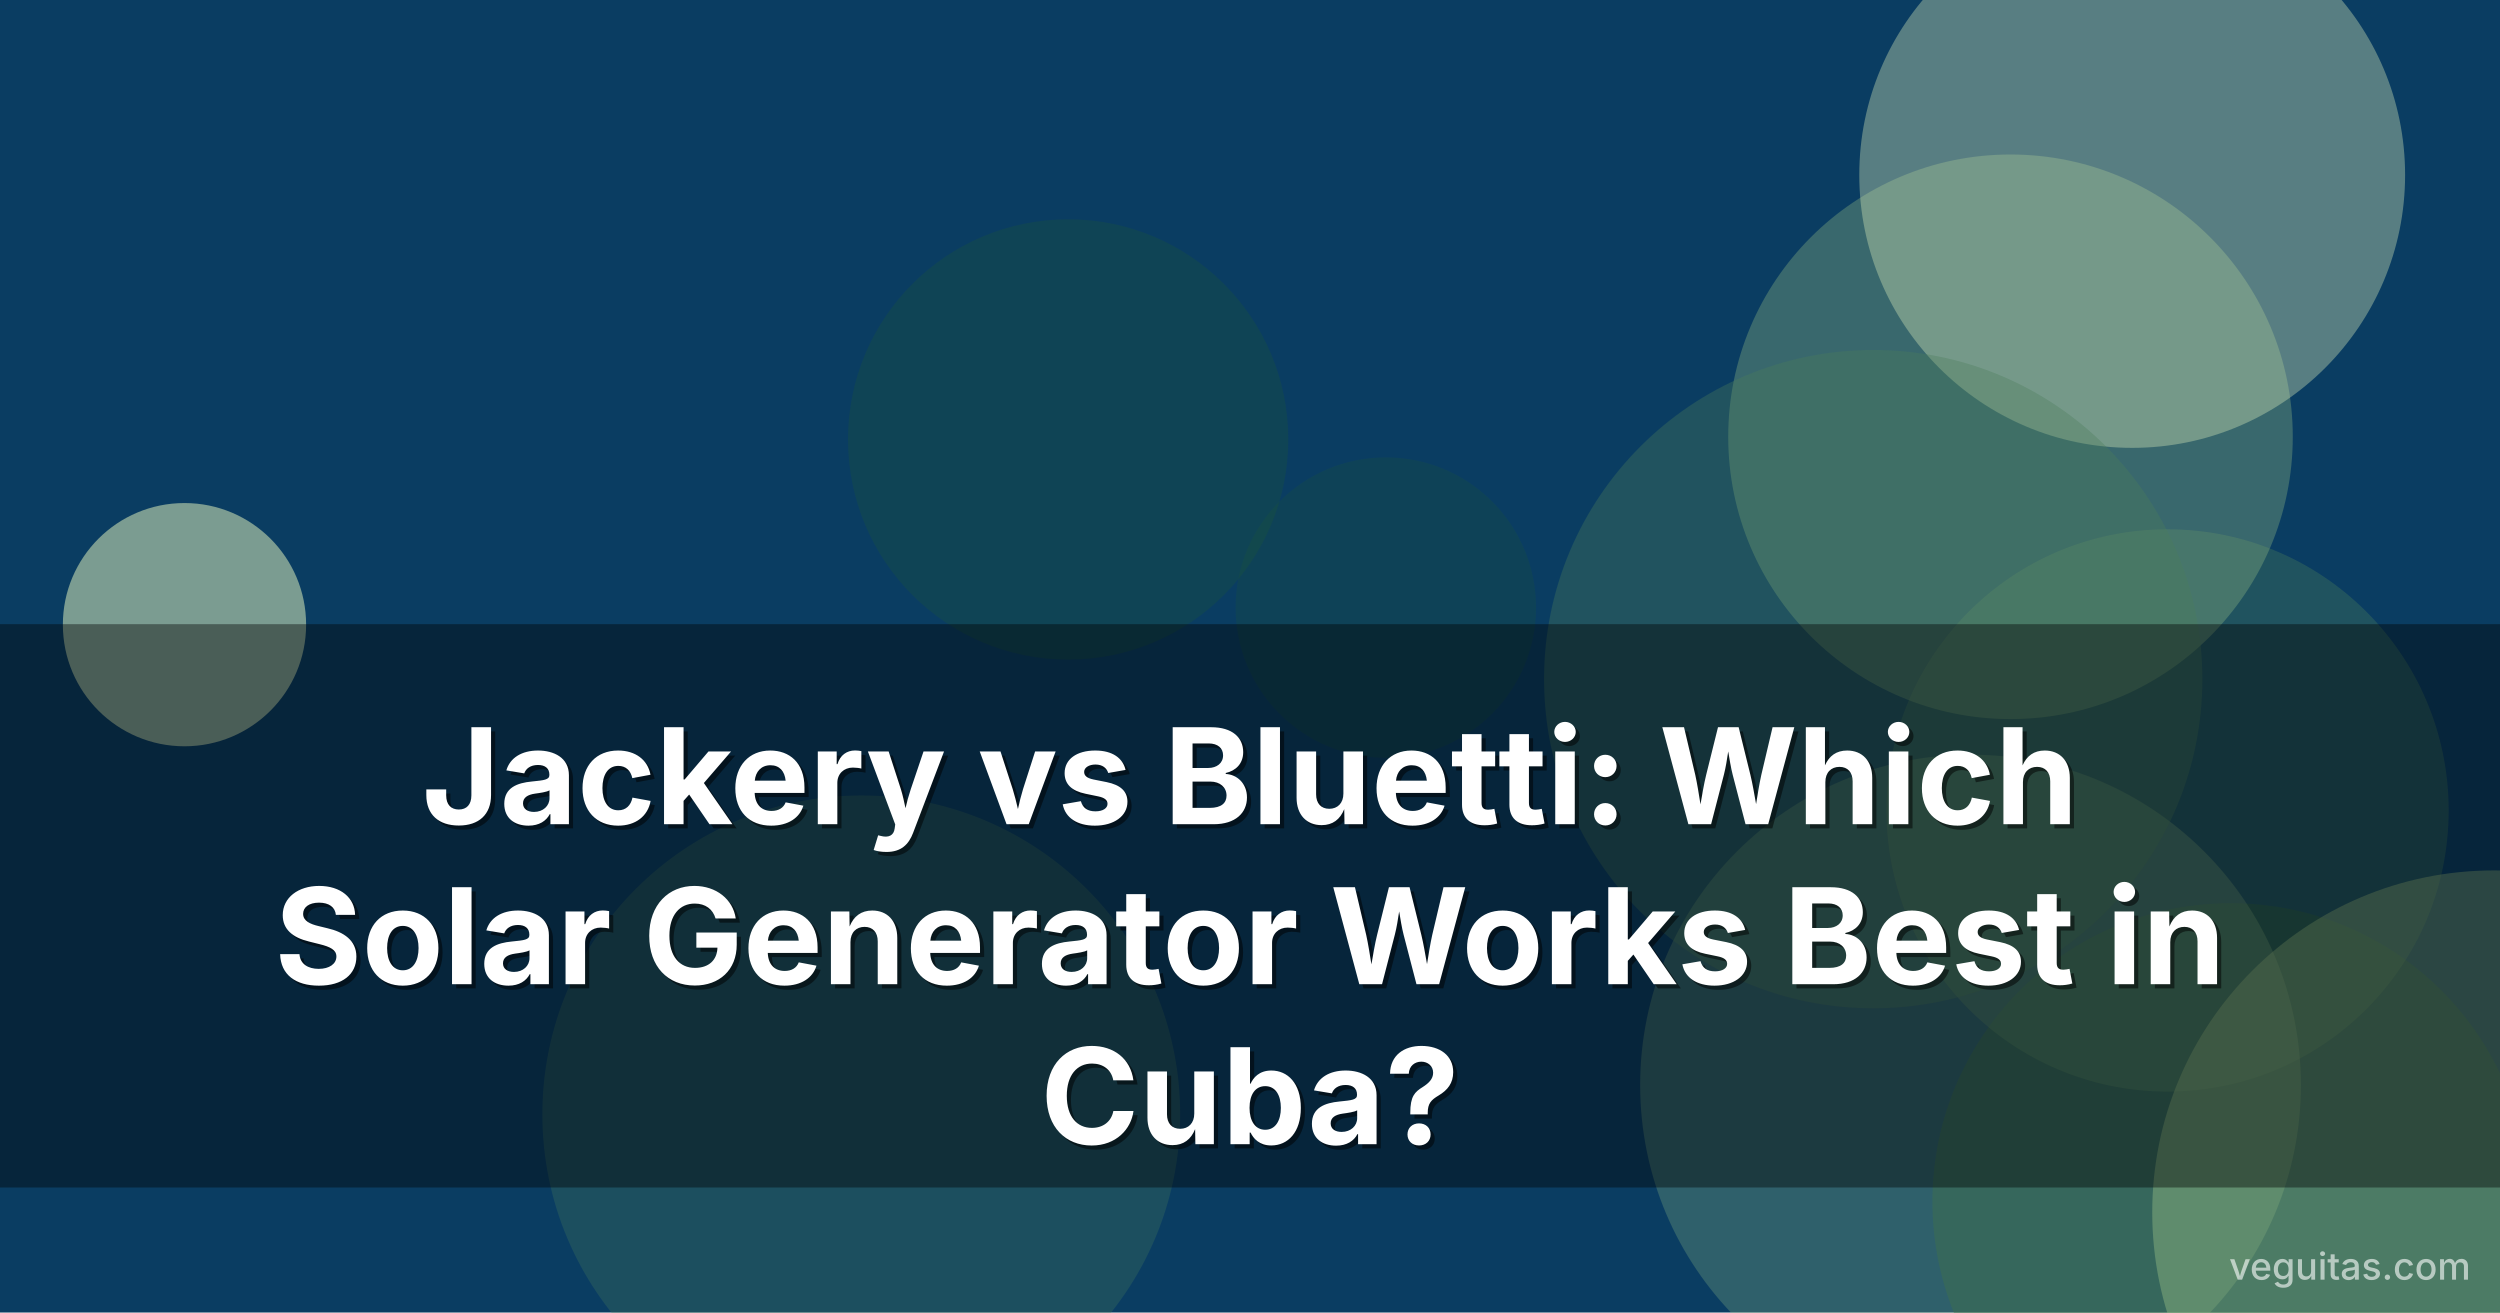
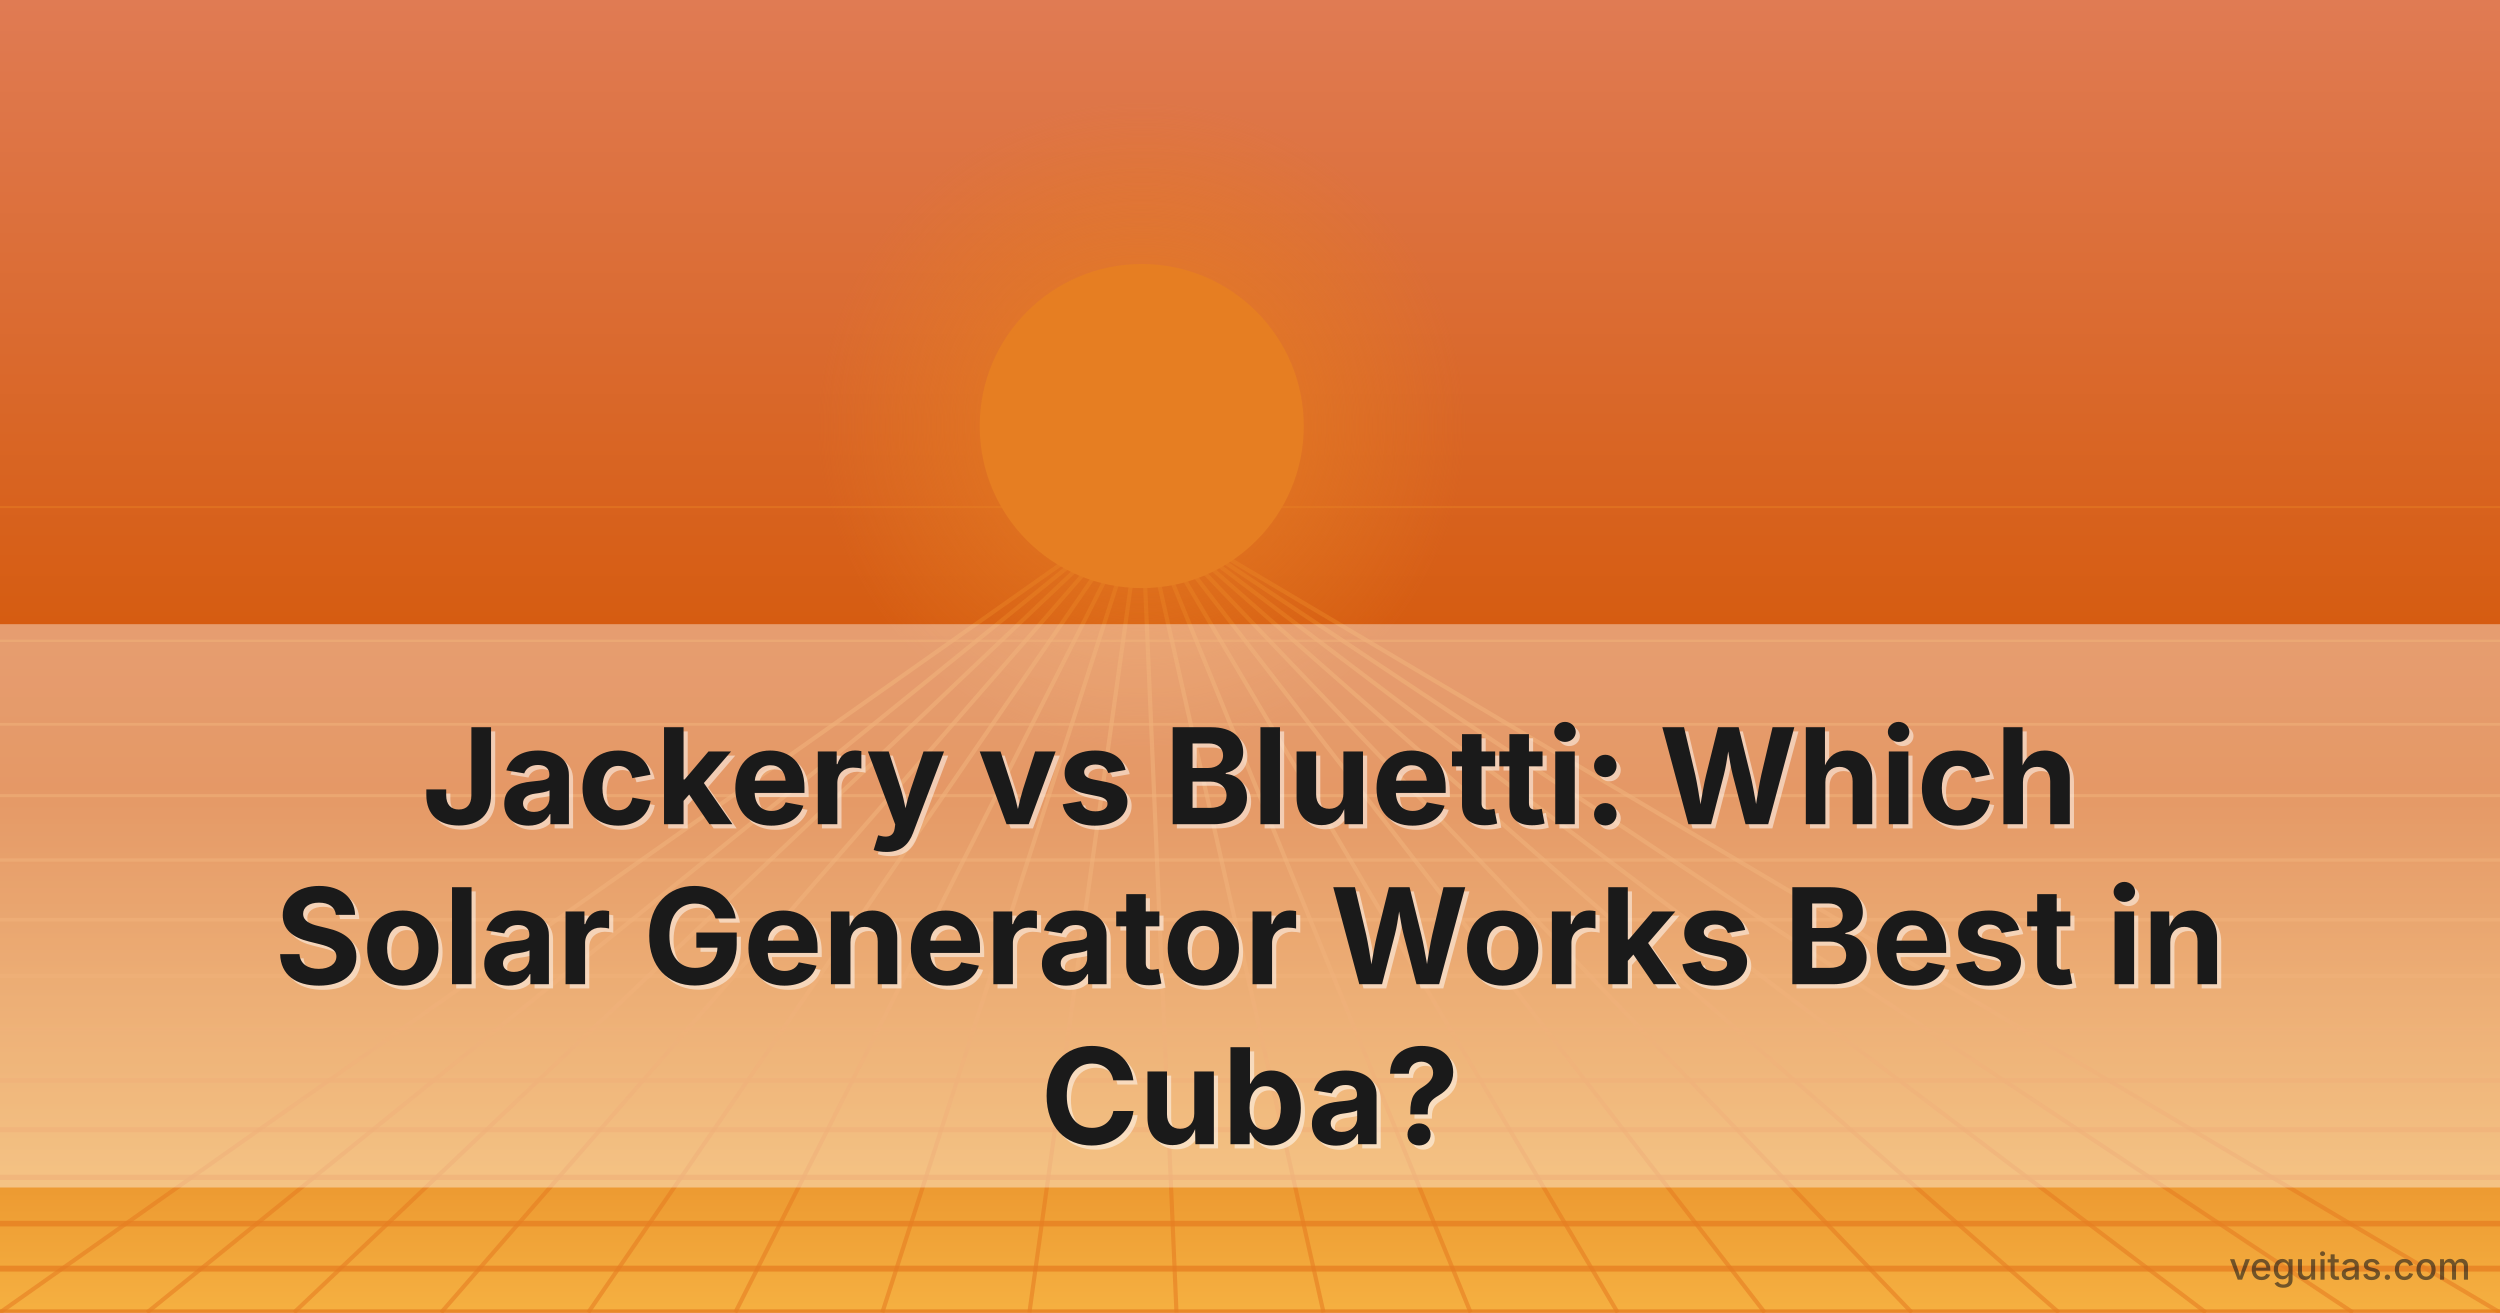
<svg xmlns="http://www.w3.org/2000/svg" version="1.1" width="1200" height="630" viewBox="0 0 1200 630">
-   <rect width="1200" height="630" fill="#0a3d62" />
-   <circle r="143.151" cx="1070.703" cy="576.691" fill="#1e5631" opacity="0.429" />
-   <circle r="134.932" cx="1040.433" cy="389.016" fill="#4a7c59" opacity="0.356" />
-   <circle r="158.584" cx="945.854" cy="520.829" fill="#8db580" opacity="0.286" />
-   <circle r="58.38" cx="88.555" cy="299.841" fill="#d4e6b5" opacity="0.561" />
-   <circle r="105.677" cx="512.713" cy="210.943" fill="#1e5631" opacity="0.266" />
-   <circle r="153.074" cx="413.402" cy="534.898" fill="#4a7c59" opacity="0.283" />
-   <circle r="135.492" cx="965.039" cy="209.655" fill="#8db580" opacity="0.361" />
-   <circle r="130.994" cx="1023.451" cy="83.98" fill="#d4e6b5" opacity="0.387" />
-   <circle r="72.119" cx="665.192" cy="291.656" fill="#1e5631" opacity="0.213" />
-   <circle r="157.999" cx="899.137" cy="325.994" fill="#4a7c59" opacity="0.344" />
-   <circle r="164.104" cx="1197.179" cy="581.896" fill="#8db580" opacity="0.471" />
-   <rect width="1200" height="270.4" x="0" y="299.6" fill="rgba(0,0,0,0.4)" />
-   <text font-family="system-ui, -apple-system, sans-serif" font-size="64" font-weight="700" text-anchor="middle" fill="rgba(0,0,0,0.5)" x="602" y="397.628">
+   <defs>
+     <linearGradient x1="0" y1="0" x2="0" y2="1" id="SvgjsLinearGradient1024">
+       <stop stop-color="#e07b53" offset="0" />
+       <stop stop-color="#d35400" offset="0.6" />
+       <stop stop-color="#f5b041" offset="1" />
+     </linearGradient>
+     <radialGradient id="SvgjsRadialGradient1025">
+       <stop stop-opacity="1" stop-color="#e67e22" offset="0" />
+       <stop stop-opacity="0.5" stop-color="#e67e22" offset="0.5" />
+       <stop stop-opacity="0" stop-color="#e67e22" offset="1" />
+     </radialGradient>
+   </defs>
+   <rect width="1200" height="630" fill="url(#SvgjsLinearGradient1024)" />
+   <line x1="0" y1="243.396" x2="1200" y2="243.396" stroke-opacity="0.5" stroke-width="1" stroke="#e67e22" />
+   <line x1="0" y1="307.592" x2="1200" y2="307.592" stroke-opacity="0.523" stroke-width="1.154" stroke="#e67e22" />
+   <line x1="0" y1="347.682" x2="1200" y2="347.682" stroke-opacity="0.546" stroke-width="1.308" stroke="#e67e22" />
+   <line x1="0" y1="381.909" x2="1200" y2="381.909" stroke-opacity="0.569" stroke-width="1.462" stroke="#e67e22" />
+   <line x1="0" y1="412.809" x2="1200" y2="412.809" stroke-opacity="0.592" stroke-width="1.615" stroke="#e67e22" />
+   <line x1="0" y1="441.451" x2="1200" y2="441.451" stroke-opacity="0.615" stroke-width="1.769" stroke="#e67e22" />
+   <line x1="0" y1="468.411" x2="1200" y2="468.411" stroke-opacity="0.638" stroke-width="1.923" stroke="#e67e22" />
+   <line x1="0" y1="494.05" x2="1200" y2="494.05" stroke-opacity="0.662" stroke-width="2.077" stroke="#e67e22" />
+   <line x1="0" y1="518.609" x2="1200" y2="518.609" stroke-opacity="0.685" stroke-width="2.231" stroke="#e67e22" />
+   <line x1="0" y1="542.261" x2="1200" y2="542.261" stroke-opacity="0.708" stroke-width="2.385" stroke="#e67e22" />
+   <line x1="0" y1="565.137" x2="1200" y2="565.137" stroke-opacity="0.731" stroke-width="2.538" stroke="#e67e22" />
+   <line x1="0" y1="587.335" x2="1200" y2="587.335" stroke-opacity="0.754" stroke-width="2.692" stroke="#e67e22" />
+   <line x1="0" y1="608.934" x2="1200" y2="608.934" stroke-opacity="0.777" stroke-width="2.846" stroke="#e67e22" />
+   <line x1="0" y1="630" x2="1200" y2="630" stroke-opacity="0.8" stroke-width="3" stroke="#e67e22" />
+   <line x1="548.037" y1="243.396" x2="0" y2="630" stroke-opacity="0.6" stroke-width="2" stroke="#e67e22" />
+   <line x1="548.037" y1="243.396" x2="70.588" y2="630" stroke-opacity="0.6" stroke-width="2" stroke="#e67e22" />
+   <line x1="548.037" y1="243.396" x2="141.176" y2="630" stroke-opacity="0.6" stroke-width="2" stroke="#e67e22" />
+   <line x1="548.037" y1="243.396" x2="211.765" y2="630" stroke-opacity="0.6" stroke-width="2" stroke="#e67e22" />
+   <line x1="548.037" y1="243.396" x2="282.353" y2="630" stroke-opacity="0.6" stroke-width="2" stroke="#e67e22" />
+   <line x1="548.037" y1="243.396" x2="352.941" y2="630" stroke-opacity="0.6" stroke-width="2" stroke="#e67e22" />
+   <line x1="548.037" y1="243.396" x2="423.529" y2="630" stroke-opacity="0.6" stroke-width="2" stroke="#e67e22" />
+   <line x1="548.037" y1="243.396" x2="494.118" y2="630" stroke-opacity="0.6" stroke-width="2" stroke="#e67e22" />
+   <line x1="548.037" y1="243.396" x2="564.706" y2="630" stroke-opacity="0.6" stroke-width="2" stroke="#e67e22" />
+   <line x1="548.037" y1="243.396" x2="635.294" y2="630" stroke-opacity="0.6" stroke-width="2" stroke="#e67e22" />
+   <line x1="548.037" y1="243.396" x2="705.882" y2="630" stroke-opacity="0.6" stroke-width="2" stroke="#e67e22" />
+   <line x1="548.037" y1="243.396" x2="776.471" y2="630" stroke-opacity="0.6" stroke-width="2" stroke="#e67e22" />
+   <line x1="548.037" y1="243.396" x2="847.059" y2="630" stroke-opacity="0.6" stroke-width="2" stroke="#e67e22" />
+   <line x1="548.037" y1="243.396" x2="917.647" y2="630" stroke-opacity="0.6" stroke-width="2" stroke="#e67e22" />
+   <line x1="548.037" y1="243.396" x2="988.235" y2="630" stroke-opacity="0.6" stroke-width="2" stroke="#e67e22" />
+   <line x1="548.037" y1="243.396" x2="1058.824" y2="630" stroke-opacity="0.6" stroke-width="2" stroke="#e67e22" />
+   <line x1="548.037" y1="243.396" x2="1129.412" y2="630" stroke-opacity="0.6" stroke-width="2" stroke="#e67e22" />
+   <line x1="548.037" y1="243.396" x2="1200" y2="630" stroke-opacity="0.6" stroke-width="2" stroke="#e67e22" />
+   <circle r="155.56" cx="548.037" cy="204.506" fill="url(#SvgjsRadialGradient1025)" />
+   <circle r="77.78" cx="548.037" cy="204.506" fill="#e67e22" />
+   <rect width="1200" height="270.4" x="0" y="299.6" fill="rgba(255,255,255,0.4)" />
+   <text font-family="system-ui, -apple-system, sans-serif" font-size="64" font-weight="700" text-anchor="middle" fill="rgba(255,255,255,0.5)" x="602" y="397.628">
    <tspan dy="0" x="602">Jackery vs Bluetti: Which</tspan>
  </text>
-   <text font-family="system-ui, -apple-system, sans-serif" font-size="64" font-weight="700" text-anchor="middle" fill="#ffffff" x="600" y="395.628">
+   <text font-family="system-ui, -apple-system, sans-serif" font-size="64" font-weight="700" text-anchor="middle" fill="#1a1a1a" x="600" y="395.628">
    <tspan dy="0" x="600">Jackery vs Bluetti: Which</tspan>
  </text>
-   <text font-family="system-ui, -apple-system, sans-serif" font-size="64" font-weight="700" text-anchor="middle" fill="rgba(0,0,0,0.5)" x="602" y="474.428">
+   <text font-family="system-ui, -apple-system, sans-serif" font-size="64" font-weight="700" text-anchor="middle" fill="rgba(255,255,255,0.5)" x="602" y="474.428">
    <tspan dy="0" x="602">Solar Generator Works Best in</tspan>
  </text>
-   <text font-family="system-ui, -apple-system, sans-serif" font-size="64" font-weight="700" text-anchor="middle" fill="#ffffff" x="600" y="472.428">
+   <text font-family="system-ui, -apple-system, sans-serif" font-size="64" font-weight="700" text-anchor="middle" fill="#1a1a1a" x="600" y="472.428">
    <tspan dy="0" x="600">Solar Generator Works Best in</tspan>
  </text>
-   <text font-family="system-ui, -apple-system, sans-serif" font-size="64" font-weight="700" text-anchor="middle" fill="rgba(0,0,0,0.5)" x="602" y="551.228">
+   <text font-family="system-ui, -apple-system, sans-serif" font-size="64" font-weight="700" text-anchor="middle" fill="rgba(255,255,255,0.5)" x="602" y="551.228">
    <tspan dy="0" x="602">Cuba?</tspan>
  </text>
-   <text font-family="system-ui, -apple-system, sans-serif" font-size="64" font-weight="700" text-anchor="middle" fill="#ffffff" x="600" y="549.228">
+   <text font-family="system-ui, -apple-system, sans-serif" font-size="64" font-weight="700" text-anchor="middle" fill="#1a1a1a" x="600" y="549.228">
    <tspan dy="0" x="600">Cuba?</tspan>
  </text>
-   <text font-family="system-ui, -apple-system, sans-serif" font-size="18" font-weight="500" fill="#ffffff" opacity="0.6" x="1070" y="614.239">
+   <text font-family="system-ui, -apple-system, sans-serif" font-size="18" font-weight="500" fill="#1a1a1a" opacity="0.6" x="1070" y="614.239">
    <tspan dy="0" x="1070">veguitas.com</tspan>
  </text>
</svg>
